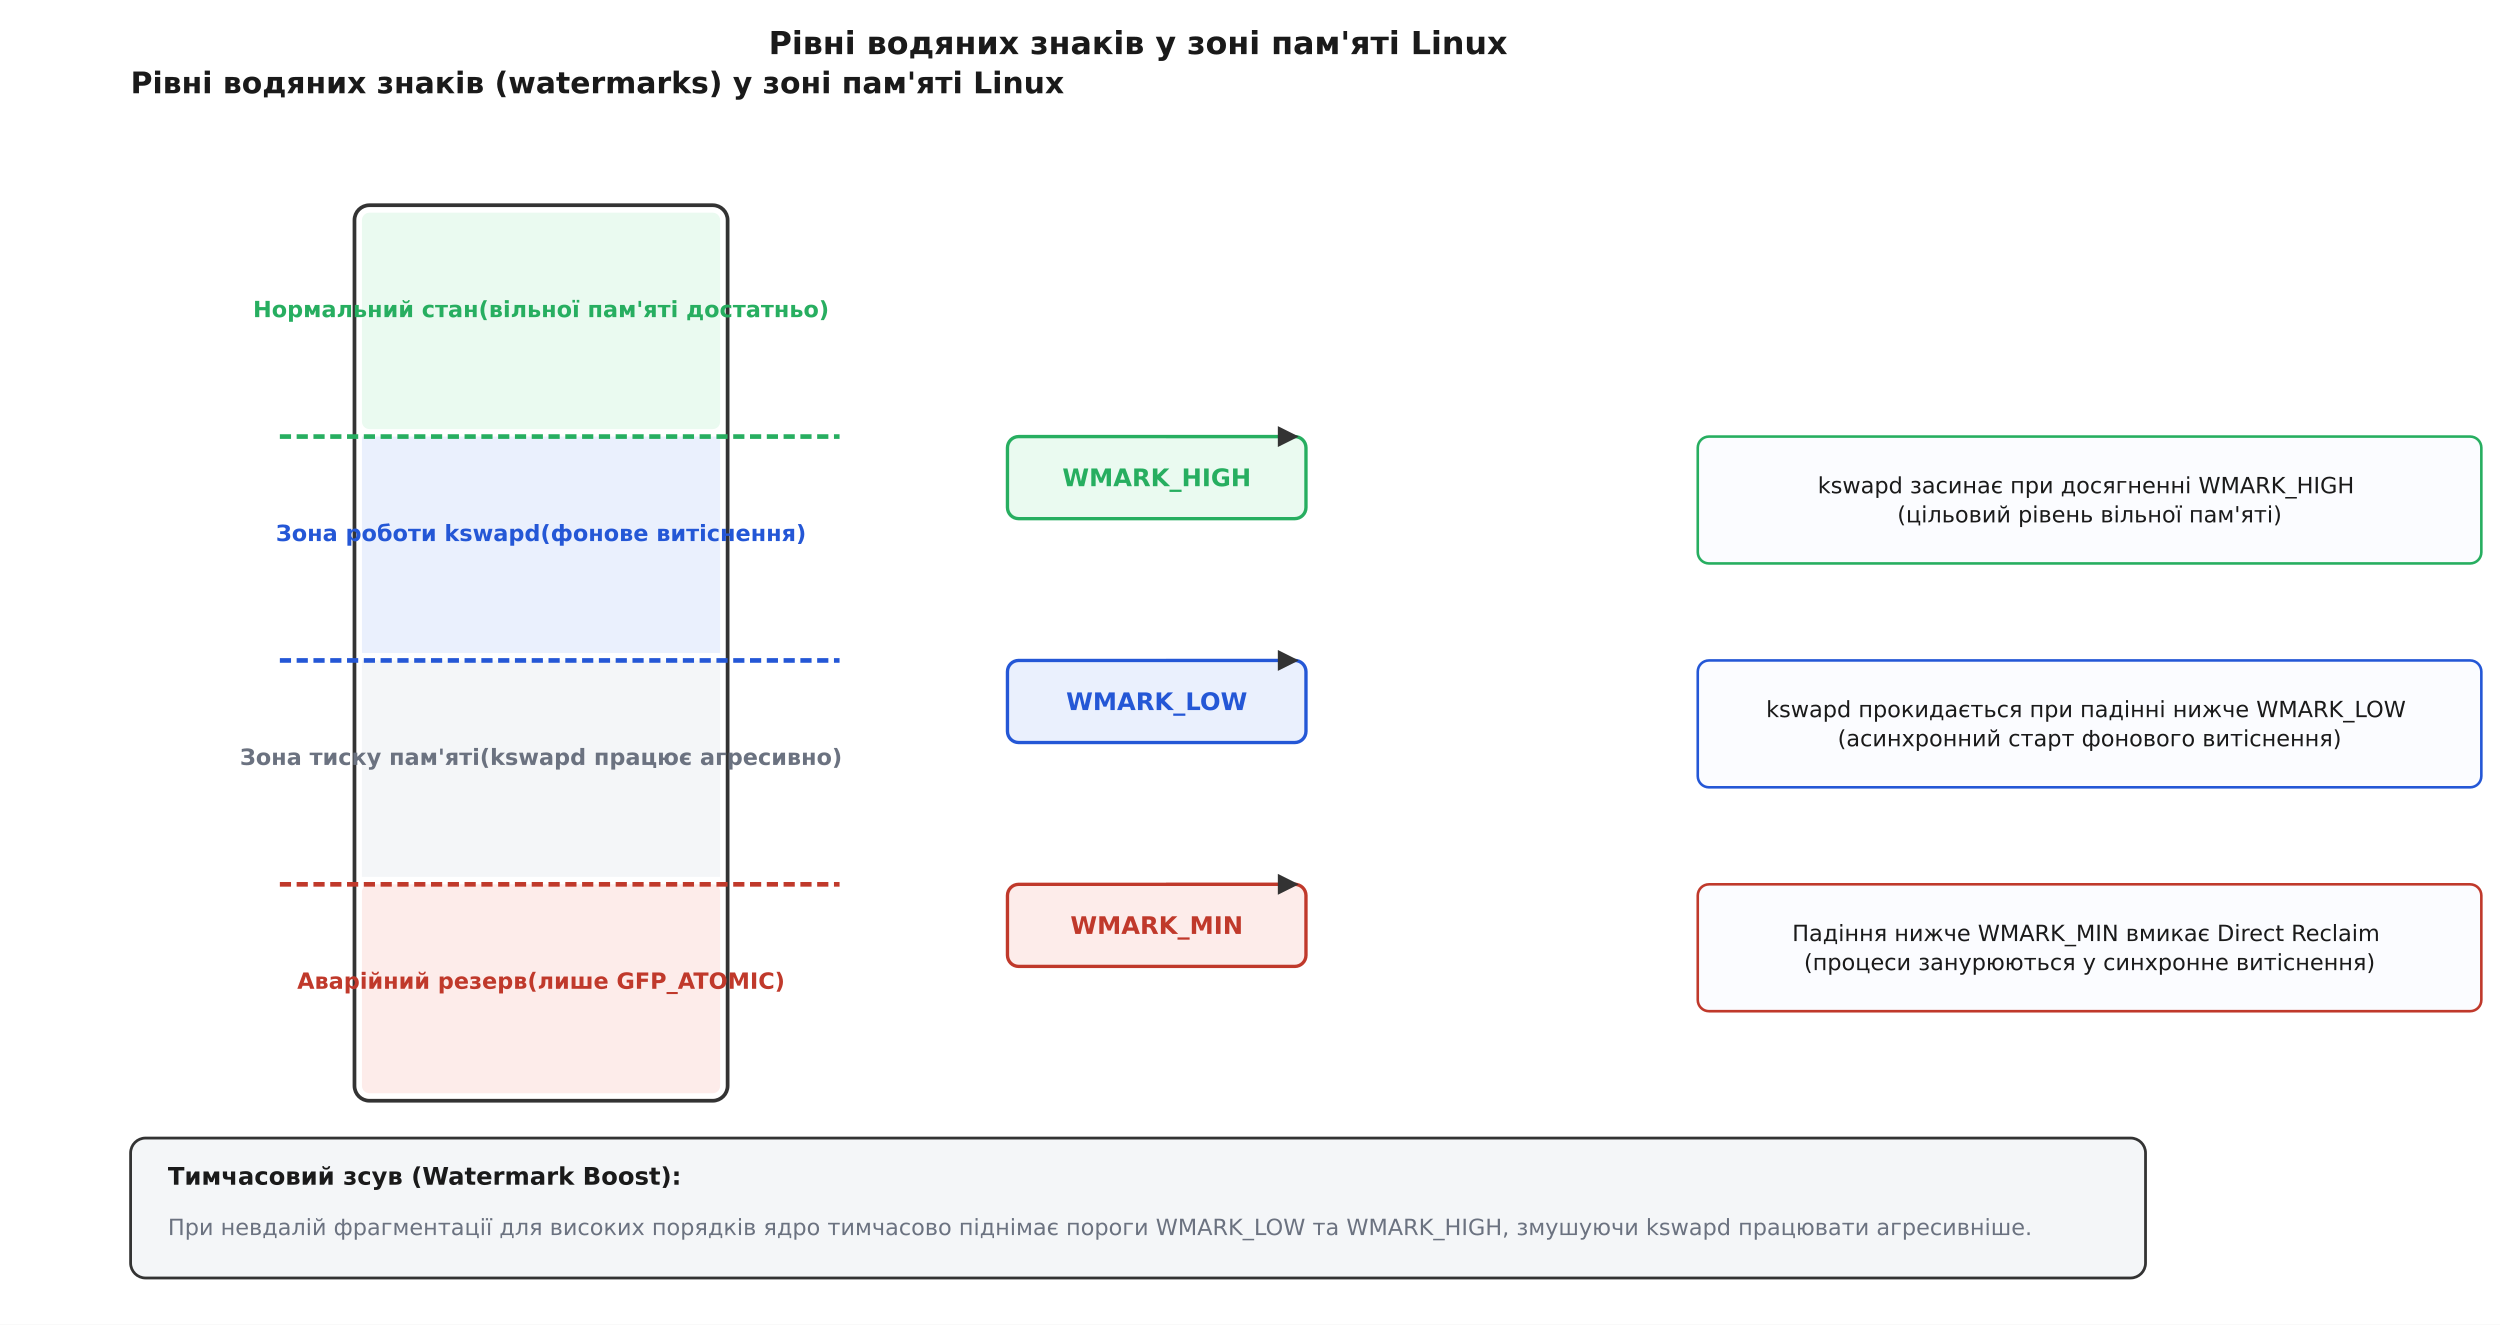
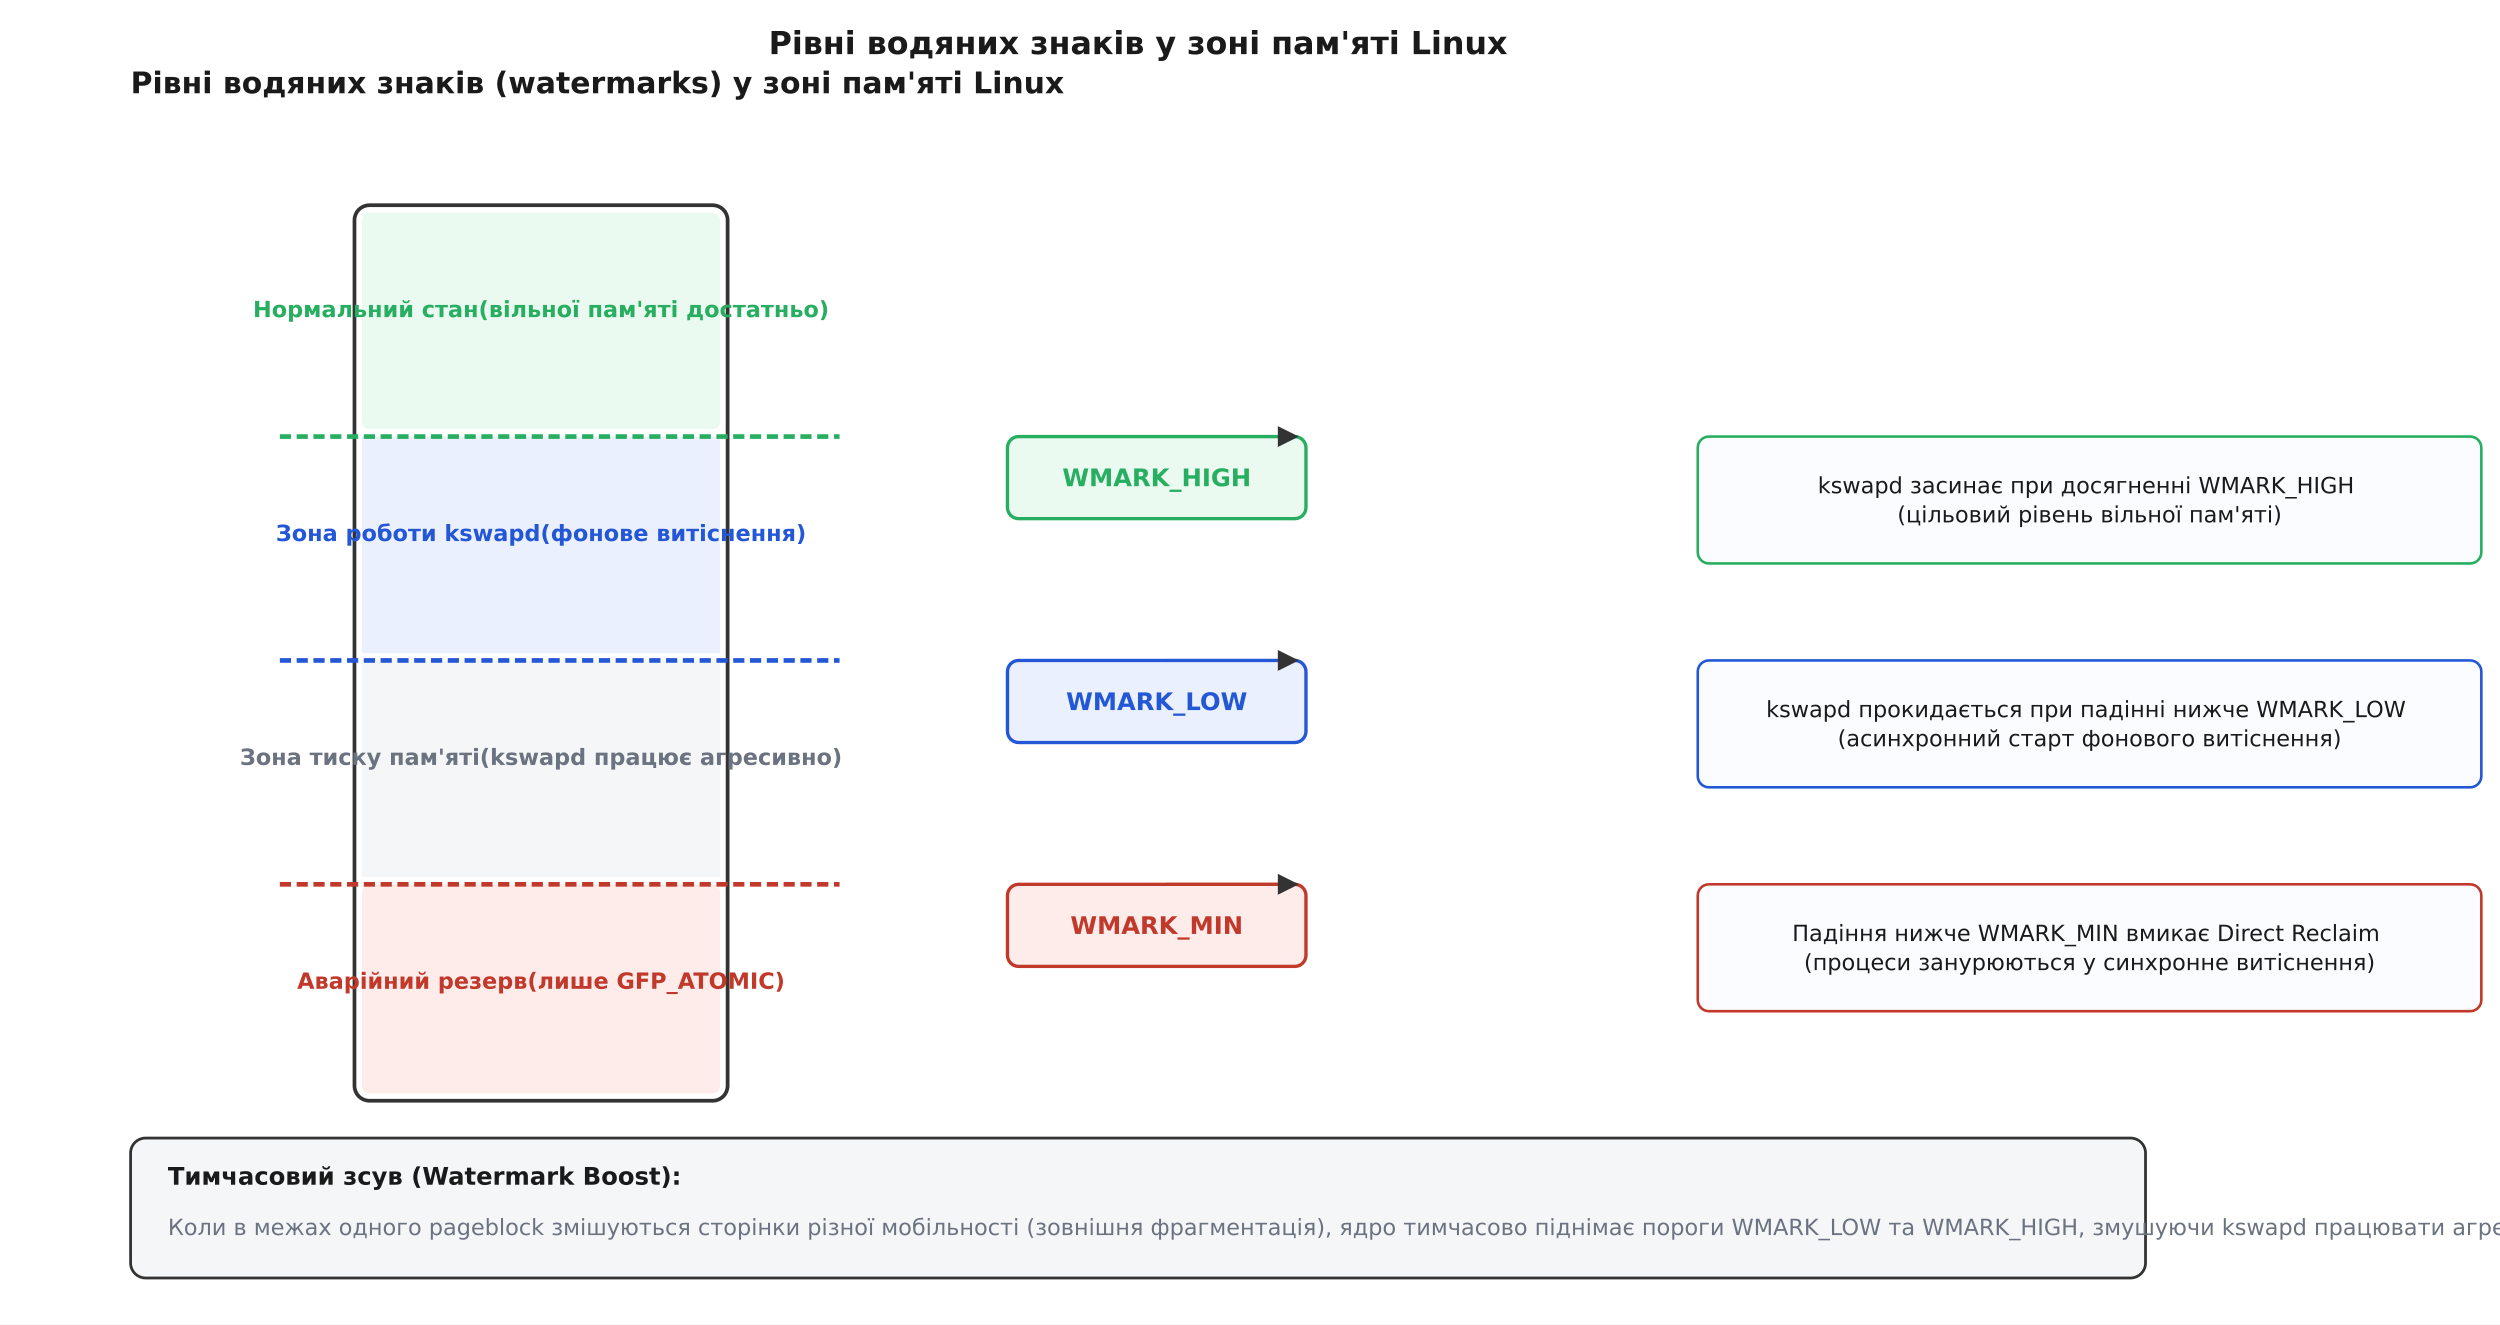
<svg xmlns="http://www.w3.org/2000/svg" viewBox="-10 -10 1340 710" font-family="'Segoe UI', 'DejaVu Sans', Arial, sans-serif">
  <rect x="-10" y="-10" width="1340" height="710" fill="#ffffff" />
  <defs>
    <marker id="arrow" viewBox="0 0 10 10" refX="9" refY="5" markerWidth="7" markerHeight="7" orient="auto-start-reverse">
      <path d="M0 0 L10 5 L0 10 z" fill="#333333" />
    </marker>
  </defs>
  <text x="600.0" y="19.0" font-family="'Segoe UI', 'DejaVu Sans', Arial, sans-serif" font-size="17" fill="#1a1a1a" text-anchor="middle" font-weight="700">Рівні водяних знаків у зоні пам'яті Linux</text>
  <text x="60.0" y="40.0" font-family="'Segoe UI', 'DejaVu Sans', Arial, sans-serif" font-size="16" fill="#1a1a1a" text-anchor="start" font-weight="700">Рівні водяних знаків (watermarks) у зоні пам'яті Linux</text>
  <rect x="180.0" y="100.0" width="200.0" height="480.0" rx="8" fill="none" stroke="#333333" stroke-width="2.0" />
  <rect x="184.0" y="104.0" width="192.0" height="116.0" rx="4" fill="#eafaf0" stroke="none" stroke-width="1.5" />
  <text x="280.0" y="160.0" font-family="'Segoe UI', 'DejaVu Sans', Arial, sans-serif" font-size="12" fill="#27ae60" text-anchor="middle" font-weight="700">Нормальний стан
(вільної пам'яті достатньо)</text>
  <rect x="184.0" y="224.0" width="192.0" height="116.0" rx="0" fill="#eaf0fd" stroke="none" stroke-width="1.5" />
  <text x="280.0" y="280.0" font-family="'Segoe UI', 'DejaVu Sans', Arial, sans-serif" font-size="12" fill="#2457d6" text-anchor="middle" font-weight="700">Зона роботи kswapd
(фонове витіснення)</text>
  <rect x="184.0" y="344.0" width="192.0" height="116.0" rx="0" fill="#f4f6f8" stroke="none" stroke-width="1.5" />
  <text x="280.0" y="400.0" font-family="'Segoe UI', 'DejaVu Sans', Arial, sans-serif" font-size="12" fill="#6b7280" text-anchor="middle" font-weight="700">Зона тиску пам'яті
(kswapd працює агресивно)</text>
  <rect x="184.0" y="464.0" width="192.0" height="112.0" rx="4" fill="#fdecea" stroke="none" stroke-width="1.5" />
  <text x="280.0" y="520.0" font-family="'Segoe UI', 'DejaVu Sans', Arial, sans-serif" font-size="12" fill="#c0392b" text-anchor="middle" font-weight="700">Аварійний резерв
(лише GFP_ATOMIC)</text>
  <line x1="140.0" y1="224.0" x2="440.0" y2="224.0" stroke="#27ae60" stroke-width="2.5" stroke-dasharray="6 3" />
  <rect x="530.0" y="224.0" width="160.0" height="44.0" rx="6" fill="#eafaf0" stroke="#27ae60" stroke-width="1.8" />
  <text x="610.0" y="250.6" font-family="'Segoe UI', 'DejaVu Sans', Arial, sans-serif" font-size="13" fill="#27ae60" text-anchor="middle" font-weight="700">
    <tspan x="610.0" dy="0.0">WMARK_HIGH</tspan>
  </text>
  <line x1="140.0" y1="344.0" x2="440.0" y2="344.0" stroke="#2457d6" stroke-width="2.5" stroke-dasharray="6 3" />
  <rect x="530.0" y="344.0" width="160.0" height="44.0" rx="6" fill="#eaf0fd" stroke="#2457d6" stroke-width="1.8" />
  <text x="610.0" y="370.6" font-family="'Segoe UI', 'DejaVu Sans', Arial, sans-serif" font-size="13" fill="#2457d6" text-anchor="middle" font-weight="700">
    <tspan x="610.0" dy="0.0">WMARK_LOW</tspan>
  </text>
  <line x1="140.0" y1="464.0" x2="440.0" y2="464.0" stroke="#c0392b" stroke-width="2.5" stroke-dasharray="6 3" />
  <rect x="530.0" y="464.0" width="160.0" height="44.0" rx="6" fill="#fdecea" stroke="#c0392b" stroke-width="1.8" />
  <text x="610.0" y="490.6" font-family="'Segoe UI', 'DejaVu Sans', Arial, sans-serif" font-size="13" fill="#c0392b" text-anchor="middle" font-weight="700">
    <tspan x="610.0" dy="0.0">WMARK_MIN</tspan>
  </text>
  <rect x="900.0" y="224.0" width="420.0" height="68.0" rx="6" fill="#fbfcff" stroke="#27ae60" stroke-width="1.4" />
  <text x="1110.0" y="254.4" font-family="'Segoe UI', 'DejaVu Sans', Arial, sans-serif" font-size="12" fill="#1a1a1a" text-anchor="middle">
    <tspan x="1110.0" dy="0.0">kswapd засинає при досягненні WMARK_HIGH</tspan>
    <tspan x="1110.0" dy="15.6">(цільовий рівень вільної пам'яті)</tspan>
  </text>
  <rect x="900.0" y="344.0" width="420.0" height="68.0" rx="6" fill="#fbfcff" stroke="#2457d6" stroke-width="1.4" />
  <text x="1110.0" y="374.4" font-family="'Segoe UI', 'DejaVu Sans', Arial, sans-serif" font-size="12" fill="#1a1a1a" text-anchor="middle">
    <tspan x="1110.0" dy="0.0">kswapd прокидається при падінні нижче WMARK_LOW</tspan>
    <tspan x="1110.0" dy="15.6">(асинхронний старт фонового витіснення)</tspan>
  </text>
  <rect x="900.0" y="464.0" width="420.0" height="68.0" rx="6" fill="#fbfcff" stroke="#c0392b" stroke-width="1.4" />
  <text x="1110.0" y="494.4" font-family="'Segoe UI', 'DejaVu Sans', Arial, sans-serif" font-size="12" fill="#1a1a1a" text-anchor="middle">
    <tspan x="1110.0" dy="0.0">Падіння нижче WMARK_MIN вмикає Direct Reclaim</tspan>
    <tspan x="1110.0" dy="15.6">(процеси занурюються у синхронне витіснення)</tspan>
  </text>
  <line x1="615.0" y1="224.0" x2="685.0" y2="224.0" stroke="#27ae60" stroke-width="1.6" marker-end="url(#arrow)" />
  <line x1="615.0" y1="344.0" x2="685.0" y2="344.0" stroke="#2457d6" stroke-width="1.6" marker-end="url(#arrow)" />
  <line x1="615.0" y1="464.0" x2="685.0" y2="464.0" stroke="#c0392b" stroke-width="1.6" marker-end="url(#arrow)" />
  <rect x="60.0" y="600.0" width="1080.0" height="75.0" rx="8" fill="#f4f6f8" stroke="#333333" stroke-width="1.5" />
  <text x="80.0" y="625.0" font-family="'Segoe UI', 'DejaVu Sans', Arial, sans-serif" font-size="13" fill="#1a1a1a" text-anchor="start" font-weight="700">Тимчасовий зсув (Watermark Boost):</text>
-   <text x="80.0" y="652.0" font-family="'Segoe UI', 'DejaVu Sans', Arial, sans-serif" font-size="12" fill="#6b7280" text-anchor="start">При невдалій фрагментації для високих порядків ядро тимчасово піднімає пороги WMARK_LOW та WMARK_HIGH, змушуючи kswapd працювати агресивніше.</text>
+   <text x="80.0" y="652.0" font-family="'Segoe UI', 'DejaVu Sans', Arial, sans-serif" font-size="12" fill="#6b7280" text-anchor="start">Коли в межах одного pageblock змішуються сторінки різної мобільності (зовнішня фрагментація), ядро тимчасово піднімає пороги WMARK_LOW та WMARK_HIGH, змушуючи kswapd працювати агресивніше.</text>
</svg>
